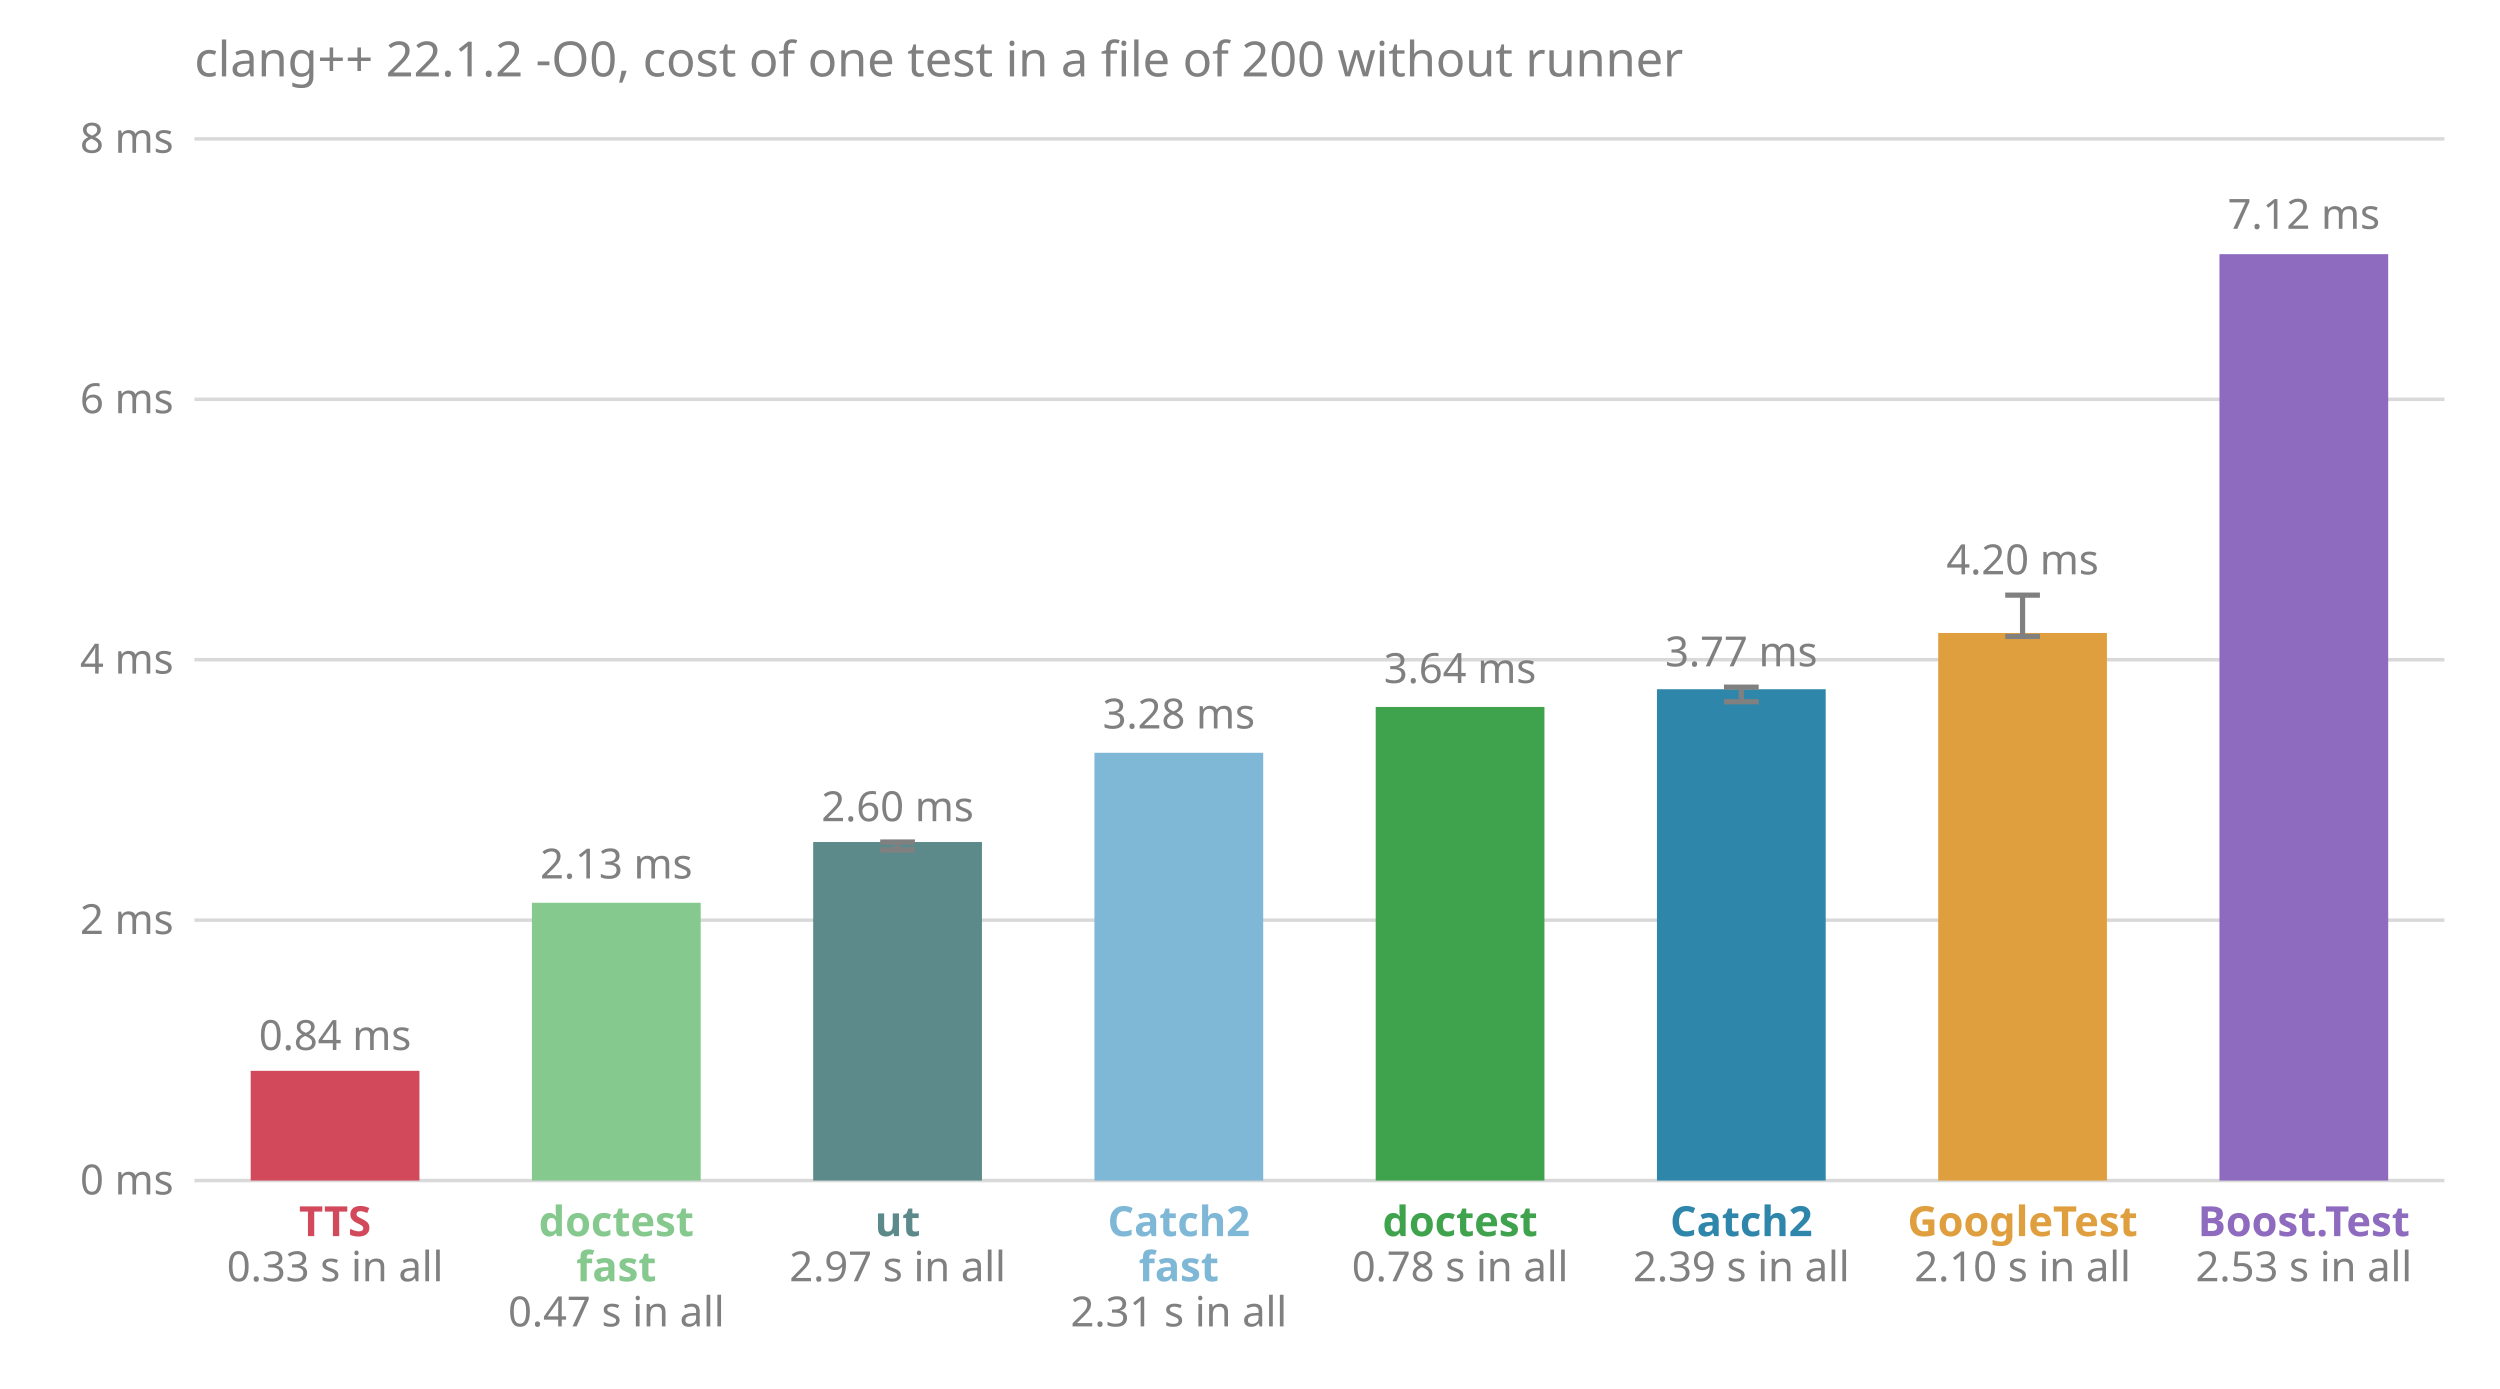
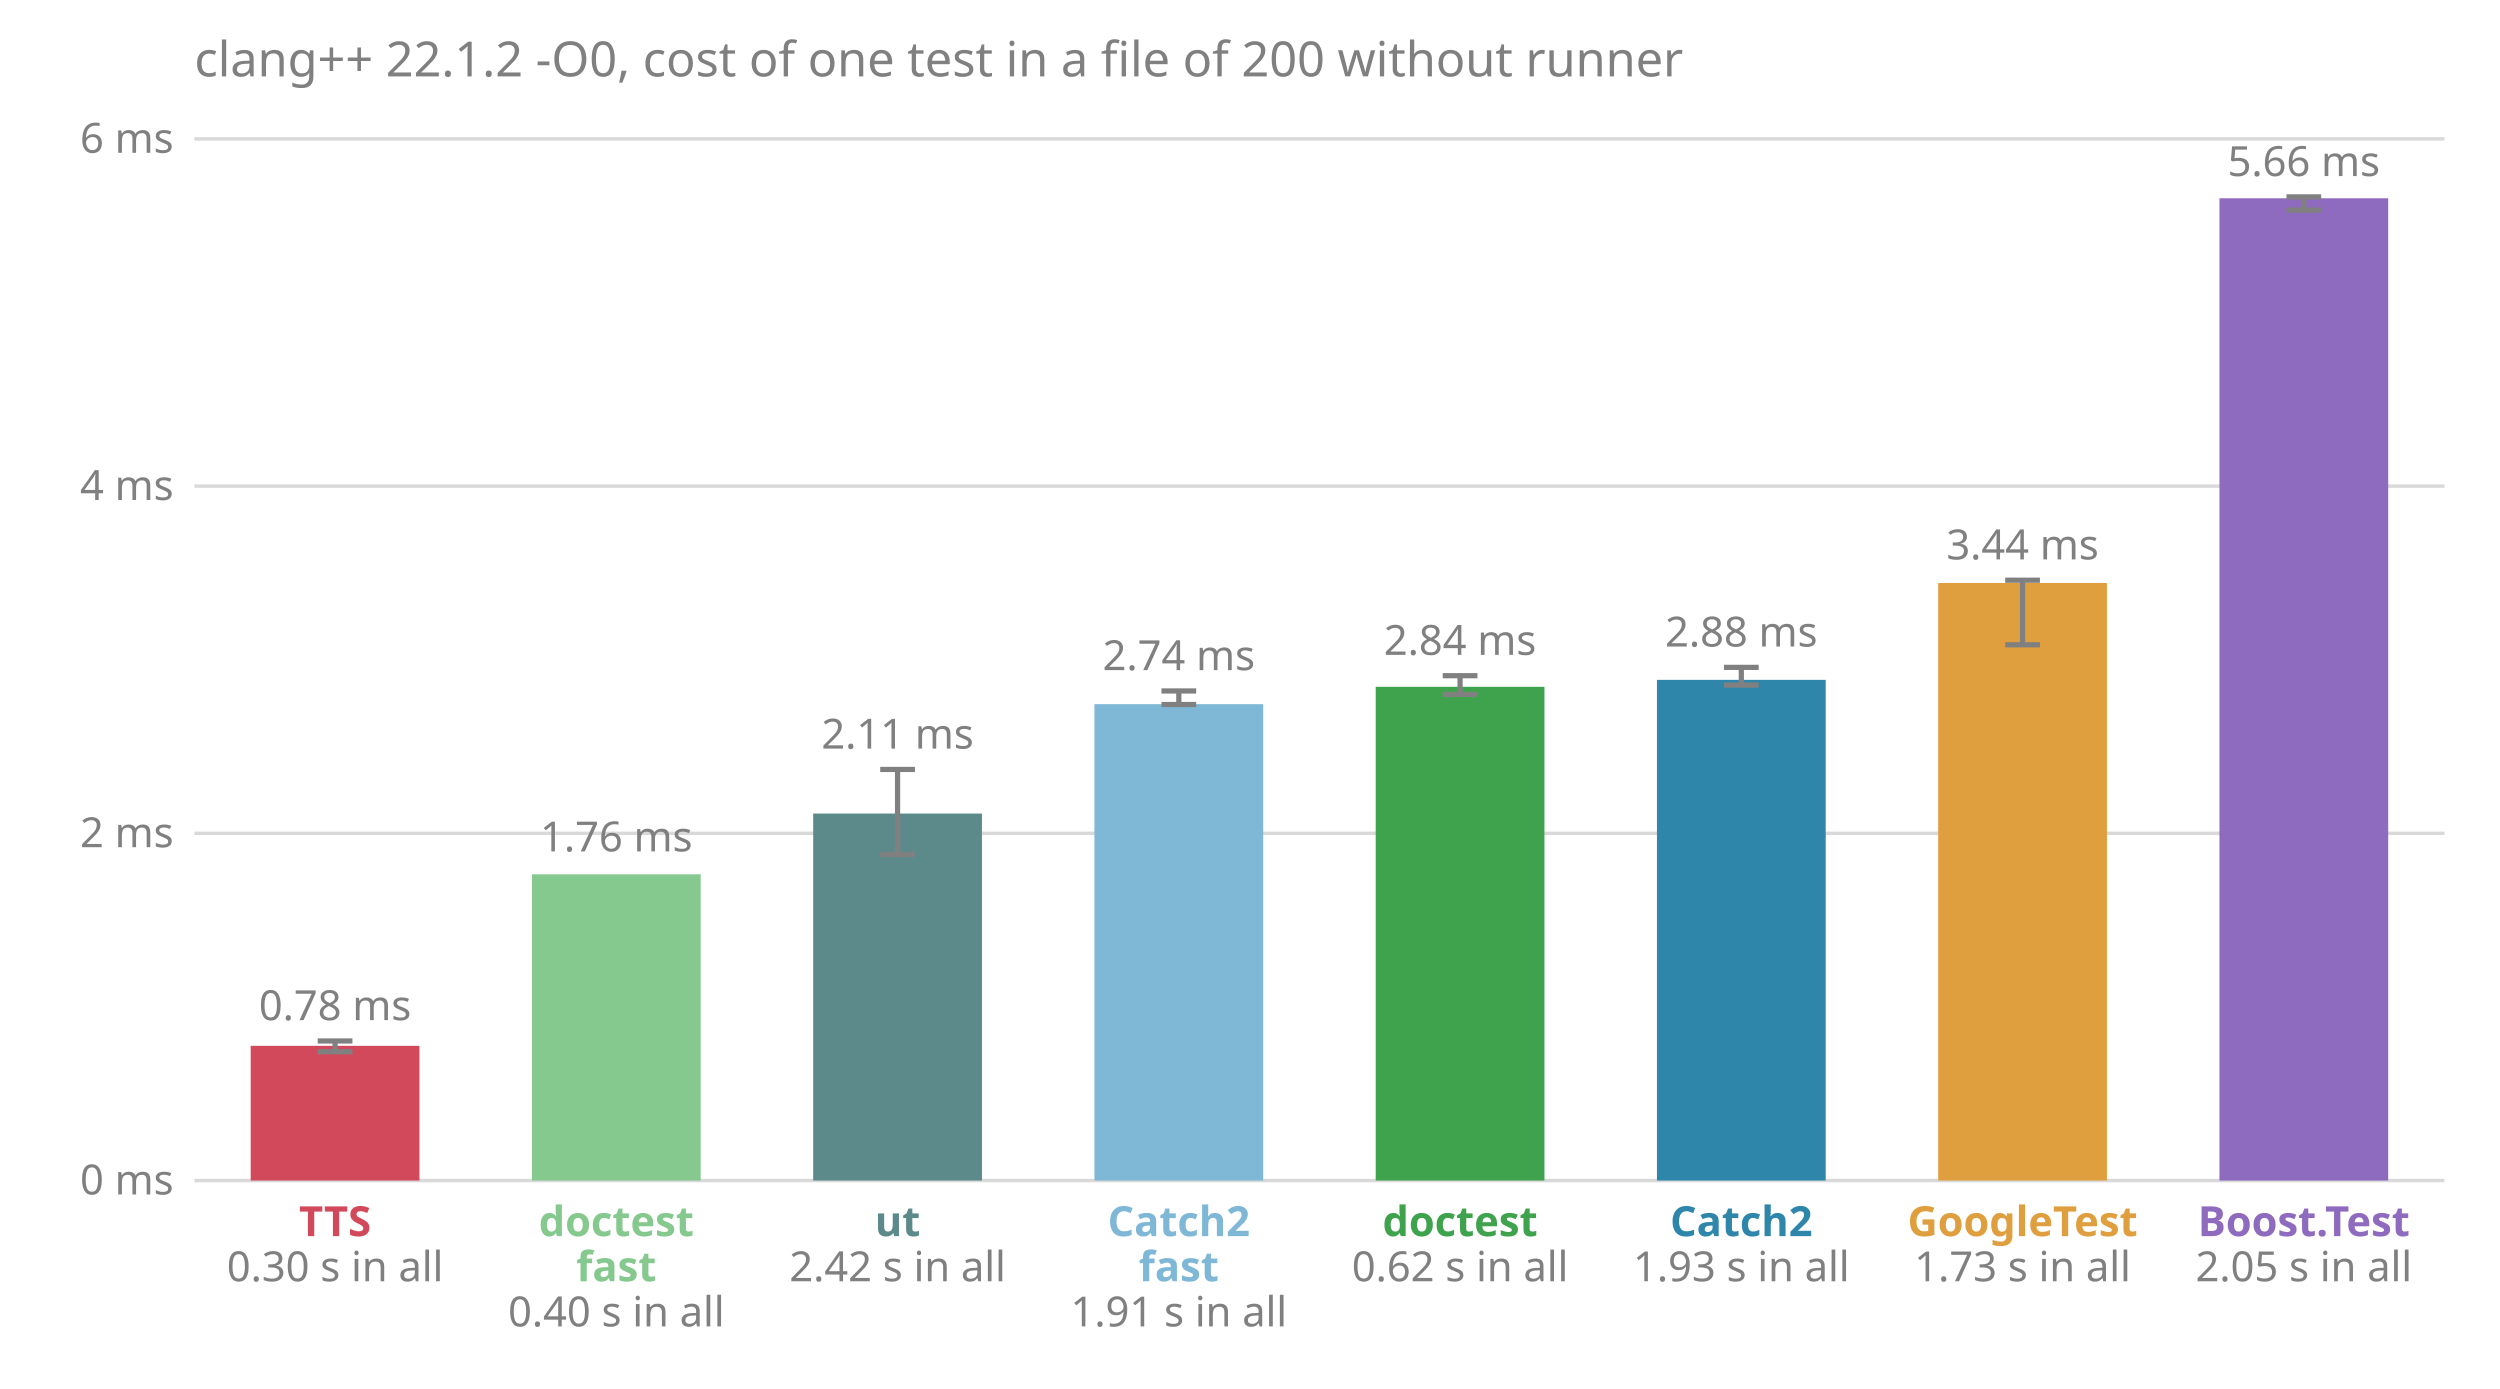
<svg xmlns="http://www.w3.org/2000/svg" viewBox="0 0 720 400" font-family="sans-serif" font-size="12">
  <text x="56.0" y="22.0" fill="#808080" font-size="14">clang++ 22.1.2 -O0, cost of one test in a file of 200 without runner</text>
  <line x1="56.0" x2="704.0" y1="340.0" y2="340.0" stroke="#808080" stroke-opacity="0.3" />
  <text x="50.0" y="344.0" fill="#808080" text-anchor="end">0 ms</text>
-   <line x1="56.0" x2="704.0" y1="265.0" y2="265.0" stroke="#808080" stroke-opacity="0.3" />
-   <text x="50.0" y="269.0" fill="#808080" text-anchor="end">2 ms</text>
-   <line x1="56.0" x2="704.0" y1="190.0" y2="190.0" stroke="#808080" stroke-opacity="0.3" />
-   <text x="50.0" y="194.0" fill="#808080" text-anchor="end">4 ms</text>
-   <line x1="56.0" x2="704.0" y1="115.0" y2="115.0" stroke="#808080" stroke-opacity="0.3" />
-   <text x="50.0" y="119.0" fill="#808080" text-anchor="end">6 ms</text>
+   <line x1="56.0" x2="704.0" y1="240.0" y2="240.0" stroke="#808080" stroke-opacity="0.3" />
+   <text x="50.0" y="244.0" fill="#808080" text-anchor="end">2 ms</text>
+   <line x1="56.0" x2="704.0" y1="140.0" y2="140.0" stroke="#808080" stroke-opacity="0.3" />
+   <text x="50.0" y="144.0" fill="#808080" text-anchor="end">4 ms</text>
  <line x1="56.0" x2="704.0" y1="40.0" y2="40.0" stroke="#808080" stroke-opacity="0.3" />
-   <text x="50.0" y="44.0" fill="#808080" text-anchor="end">8 ms</text>
-   <rect x="72.2" y="308.4" width="48.6" height="31.6" fill="#d1495b" />
-   <text x="96.5" y="302.4" fill="#808080" text-anchor="middle">0.84 ms</text>
+   <text x="50.0" y="44.0" fill="#808080" text-anchor="end">6 ms</text>
+   <rect x="72.2" y="301.2" width="48.6" height="38.8" fill="#d1495b" />
+   <line x1="96.5" x2="96.5" y1="302.9" y2="299.8" stroke="#808080" stroke-width="1.5" />
+   <line x1="91.5" x2="101.5" y1="302.9" y2="302.9" stroke="#808080" stroke-width="1.5" />
+   <line x1="91.5" x2="101.5" y1="299.8" y2="299.8" stroke="#808080" stroke-width="1.5" />
+   <text x="96.5" y="293.8" fill="#808080" text-anchor="middle">0.78 ms</text>
  <text x="96.5" y="356.0" fill="#d1495b" font-weight="bold" text-anchor="middle">TTS</text>
-   <text x="96.5" y="369.0" fill="#808080" text-anchor="middle">0.33 s in all</text>
-   <rect x="153.2" y="260.0" width="48.6" height="80.0" fill="#86c98e" />
-   <text x="177.5" y="253.0" fill="#808080" text-anchor="middle">2.13 ms</text>
+   <text x="96.5" y="369.0" fill="#808080" text-anchor="middle">0.30 s in all</text>
+   <rect x="153.2" y="251.8" width="48.6" height="88.2" fill="#86c98e" />
+   <text x="177.5" y="245.2" fill="#808080" text-anchor="middle">1.76 ms</text>
  <text x="177.5" y="356.0" fill="#86c98e" font-weight="bold" text-anchor="middle">doctest</text>
  <text x="177.5" y="369.0" fill="#86c98e" font-weight="bold" text-anchor="middle">fast</text>
-   <text x="177.5" y="382.0" fill="#808080" text-anchor="middle">0.47 s in all</text>
-   <rect x="234.2" y="242.5" width="48.6" height="97.5" fill="#5c8a8a" />
-   <line x1="258.5" x2="258.5" y1="244.8" y2="242.5" stroke="#808080" stroke-width="1.5" />
-   <line x1="253.5" x2="263.5" y1="244.8" y2="244.8" stroke="#808080" stroke-width="1.5" />
-   <line x1="253.5" x2="263.5" y1="242.5" y2="242.5" stroke="#808080" stroke-width="1.5" />
-   <text x="258.5" y="236.5" fill="#808080" text-anchor="middle">2.60 ms</text>
+   <text x="177.5" y="382.0" fill="#808080" text-anchor="middle">0.40 s in all</text>
+   <rect x="234.2" y="234.3" width="48.6" height="105.7" fill="#5c8a8a" />
+   <line x1="258.5" x2="258.5" y1="246.1" y2="221.6" stroke="#808080" stroke-width="1.5" />
+   <line x1="253.5" x2="263.5" y1="246.1" y2="246.1" stroke="#808080" stroke-width="1.5" />
+   <line x1="253.5" x2="263.5" y1="221.6" y2="221.6" stroke="#808080" stroke-width="1.5" />
+   <text x="258.5" y="215.6" fill="#808080" text-anchor="middle">2.11 ms</text>
  <text x="258.5" y="356.0" fill="#5c8a8a" font-weight="bold" text-anchor="middle">ut</text>
-   <text x="258.5" y="369.0" fill="#808080" text-anchor="middle">2.97 s in all</text>
-   <rect x="315.2" y="216.8" width="48.6" height="123.2" fill="#7fb8d6" />
-   <text x="339.5" y="209.8" fill="#808080" text-anchor="middle">3.28 ms</text>
+   <text x="258.5" y="369.0" fill="#808080" text-anchor="middle">2.42 s in all</text>
+   <rect x="315.2" y="202.8" width="48.6" height="137.2" fill="#7fb8d6" />
+   <line x1="339.5" x2="339.5" y1="202.9" y2="199.0" stroke="#808080" stroke-width="1.5" />
+   <line x1="334.5" x2="344.5" y1="202.9" y2="202.9" stroke="#808080" stroke-width="1.5" />
+   <line x1="334.5" x2="344.5" y1="199.0" y2="199.0" stroke="#808080" stroke-width="1.5" />
+   <text x="339.5" y="193.0" fill="#808080" text-anchor="middle">2.74 ms</text>
  <text x="339.5" y="356.0" fill="#7fb8d6" font-weight="bold" text-anchor="middle">Catch2</text>
  <text x="339.5" y="369.0" fill="#7fb8d6" font-weight="bold" text-anchor="middle">fast</text>
-   <text x="339.5" y="382.0" fill="#808080" text-anchor="middle">2.31 s in all</text>
-   <rect x="396.2" y="203.6" width="48.6" height="136.4" fill="#3fa34d" />
-   <text x="420.5" y="196.7" fill="#808080" text-anchor="middle">3.64 ms</text>
+   <text x="339.5" y="382.0" fill="#808080" text-anchor="middle">1.91 s in all</text>
+   <rect x="396.2" y="197.8" width="48.6" height="142.2" fill="#3fa34d" />
+   <line x1="420.5" x2="420.5" y1="200.0" y2="194.6" stroke="#808080" stroke-width="1.5" />
+   <line x1="415.5" x2="425.5" y1="200.0" y2="200.0" stroke="#808080" stroke-width="1.5" />
+   <line x1="415.5" x2="425.5" y1="194.6" y2="194.6" stroke="#808080" stroke-width="1.5" />
+   <text x="420.5" y="188.6" fill="#808080" text-anchor="middle">2.84 ms</text>
  <text x="420.5" y="356.0" fill="#3fa34d" font-weight="bold" text-anchor="middle">doctest</text>
-   <text x="420.5" y="369.0" fill="#808080" text-anchor="middle">0.78 s in all</text>
-   <rect x="477.2" y="198.5" width="48.6" height="141.5" fill="#2e86ab" />
-   <line x1="501.5" x2="501.5" y1="202.1" y2="197.9" stroke="#808080" stroke-width="1.5" />
-   <line x1="496.5" x2="506.5" y1="202.1" y2="202.1" stroke="#808080" stroke-width="1.5" />
-   <line x1="496.5" x2="506.5" y1="197.9" y2="197.9" stroke="#808080" stroke-width="1.5" />
-   <text x="501.5" y="191.9" fill="#808080" text-anchor="middle">3.77 ms</text>
+   <text x="420.5" y="369.0" fill="#808080" text-anchor="middle">0.62 s in all</text>
+   <rect x="477.2" y="195.8" width="48.6" height="144.2" fill="#2e86ab" />
+   <line x1="501.5" x2="501.5" y1="197.3" y2="192.2" stroke="#808080" stroke-width="1.5" />
+   <line x1="496.5" x2="506.5" y1="197.3" y2="197.3" stroke="#808080" stroke-width="1.5" />
+   <line x1="496.5" x2="506.5" y1="192.2" y2="192.2" stroke="#808080" stroke-width="1.5" />
+   <text x="501.5" y="186.2" fill="#808080" text-anchor="middle">2.88 ms</text>
  <text x="501.5" y="356.0" fill="#2e86ab" font-weight="bold" text-anchor="middle">Catch2</text>
-   <text x="501.5" y="369.0" fill="#808080" text-anchor="middle">2.39 s in all</text>
-   <rect x="558.2" y="182.3" width="48.6" height="157.7" fill="#e09f3e" />
-   <line x1="582.5" x2="582.5" y1="183.3" y2="171.4" stroke="#808080" stroke-width="1.5" />
-   <line x1="577.5" x2="587.5" y1="183.3" y2="183.3" stroke="#808080" stroke-width="1.5" />
-   <line x1="577.5" x2="587.5" y1="171.4" y2="171.4" stroke="#808080" stroke-width="1.5" />
-   <text x="582.5" y="165.4" fill="#808080" text-anchor="middle">4.20 ms</text>
+   <text x="501.5" y="369.0" fill="#808080" text-anchor="middle">1.93 s in all</text>
+   <rect x="558.2" y="167.9" width="48.6" height="172.1" fill="#e09f3e" />
+   <line x1="582.5" x2="582.5" y1="185.7" y2="167.1" stroke="#808080" stroke-width="1.5" />
+   <line x1="577.5" x2="587.5" y1="185.7" y2="185.7" stroke="#808080" stroke-width="1.5" />
+   <line x1="577.5" x2="587.5" y1="167.1" y2="167.1" stroke="#808080" stroke-width="1.5" />
+   <text x="582.5" y="161.1" fill="#808080" text-anchor="middle">3.44 ms</text>
  <text x="582.5" y="356.0" fill="#e09f3e" font-weight="bold" text-anchor="middle">GoogleTest</text>
-   <text x="582.5" y="369.0" fill="#808080" text-anchor="middle">2.10 s in all</text>
-   <rect x="639.2" y="73.2" width="48.6" height="266.8" fill="#8e6bbf" />
-   <text x="663.5" y="65.9" fill="#808080" text-anchor="middle">7.12 ms</text>
+   <text x="582.5" y="369.0" fill="#808080" text-anchor="middle">1.73 s in all</text>
+   <rect x="639.2" y="57.1" width="48.6" height="282.9" fill="#8e6bbf" />
+   <line x1="663.5" x2="663.5" y1="60.5" y2="56.7" stroke="#808080" stroke-width="1.5" />
+   <line x1="658.5" x2="668.5" y1="60.5" y2="60.5" stroke="#808080" stroke-width="1.5" />
+   <line x1="658.5" x2="668.5" y1="56.7" y2="56.7" stroke="#808080" stroke-width="1.5" />
+   <text x="663.5" y="50.7" fill="#808080" text-anchor="middle">5.66 ms</text>
  <text x="663.5" y="356.0" fill="#8e6bbf" font-weight="bold" text-anchor="middle">Boost.Test</text>
-   <text x="663.5" y="369.0" fill="#808080" text-anchor="middle">2.53 s in all</text>
+   <text x="663.5" y="369.0" fill="#808080" text-anchor="middle">2.05 s in all</text>
</svg>
